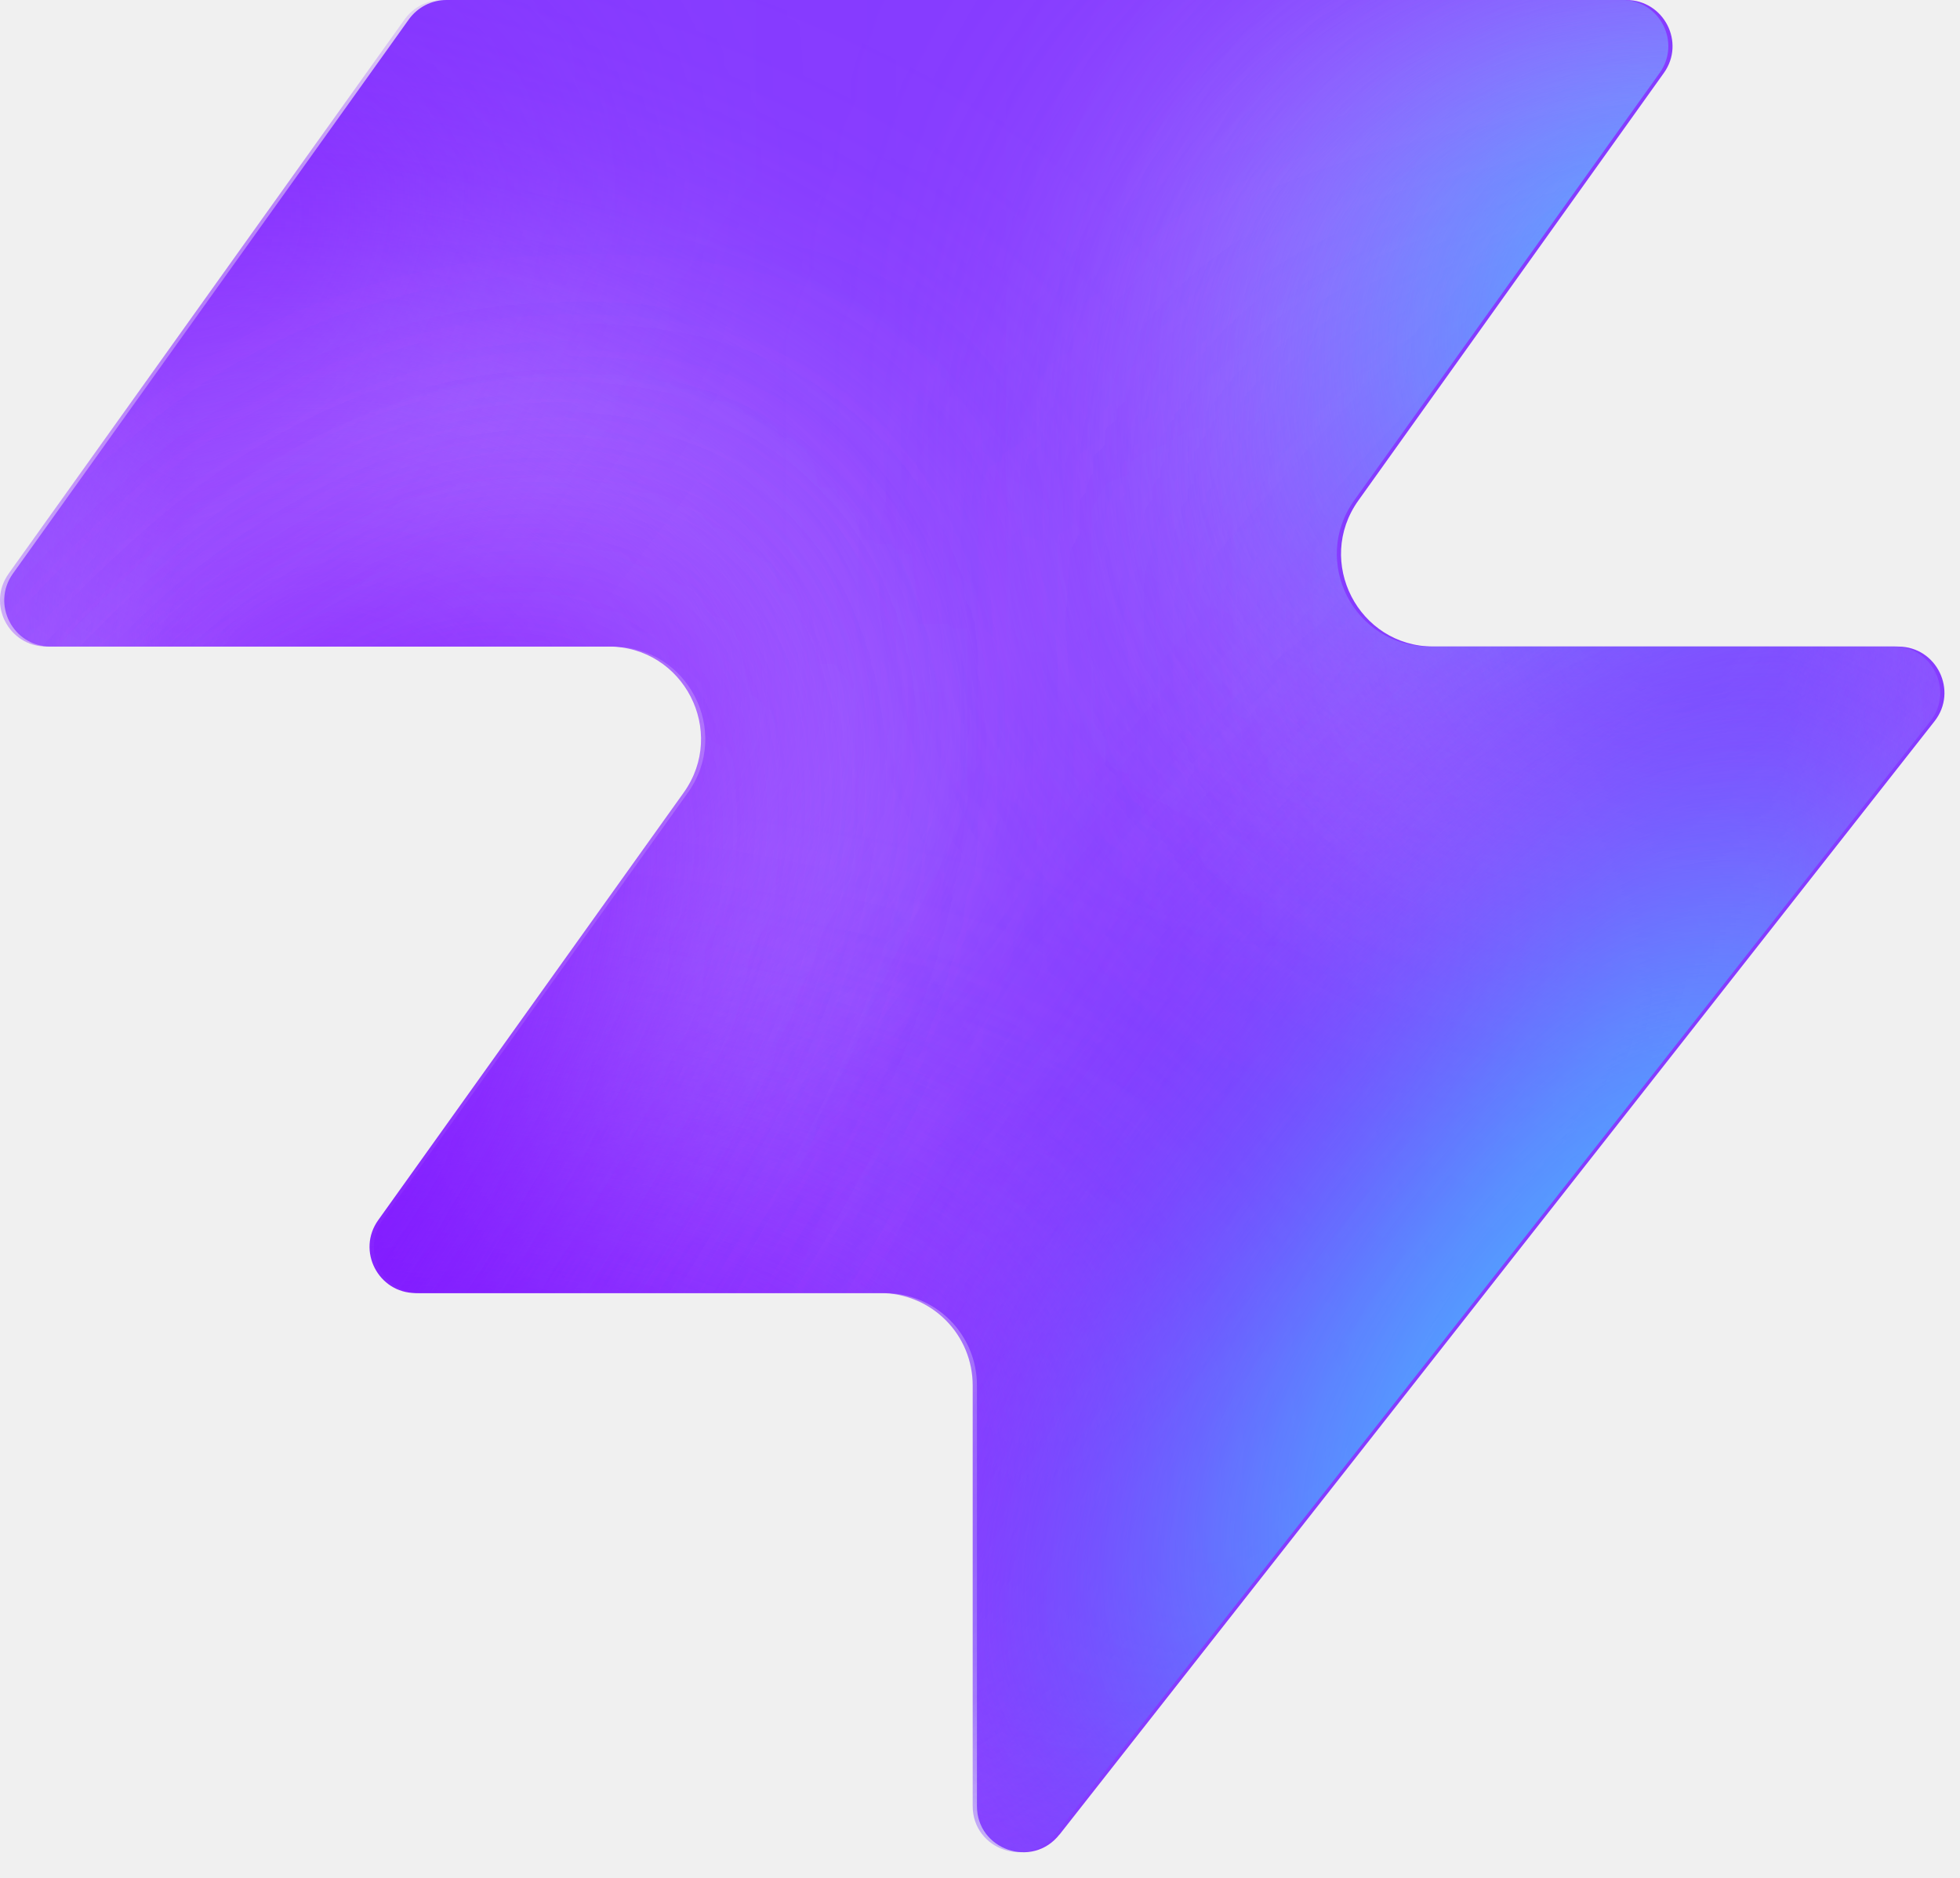
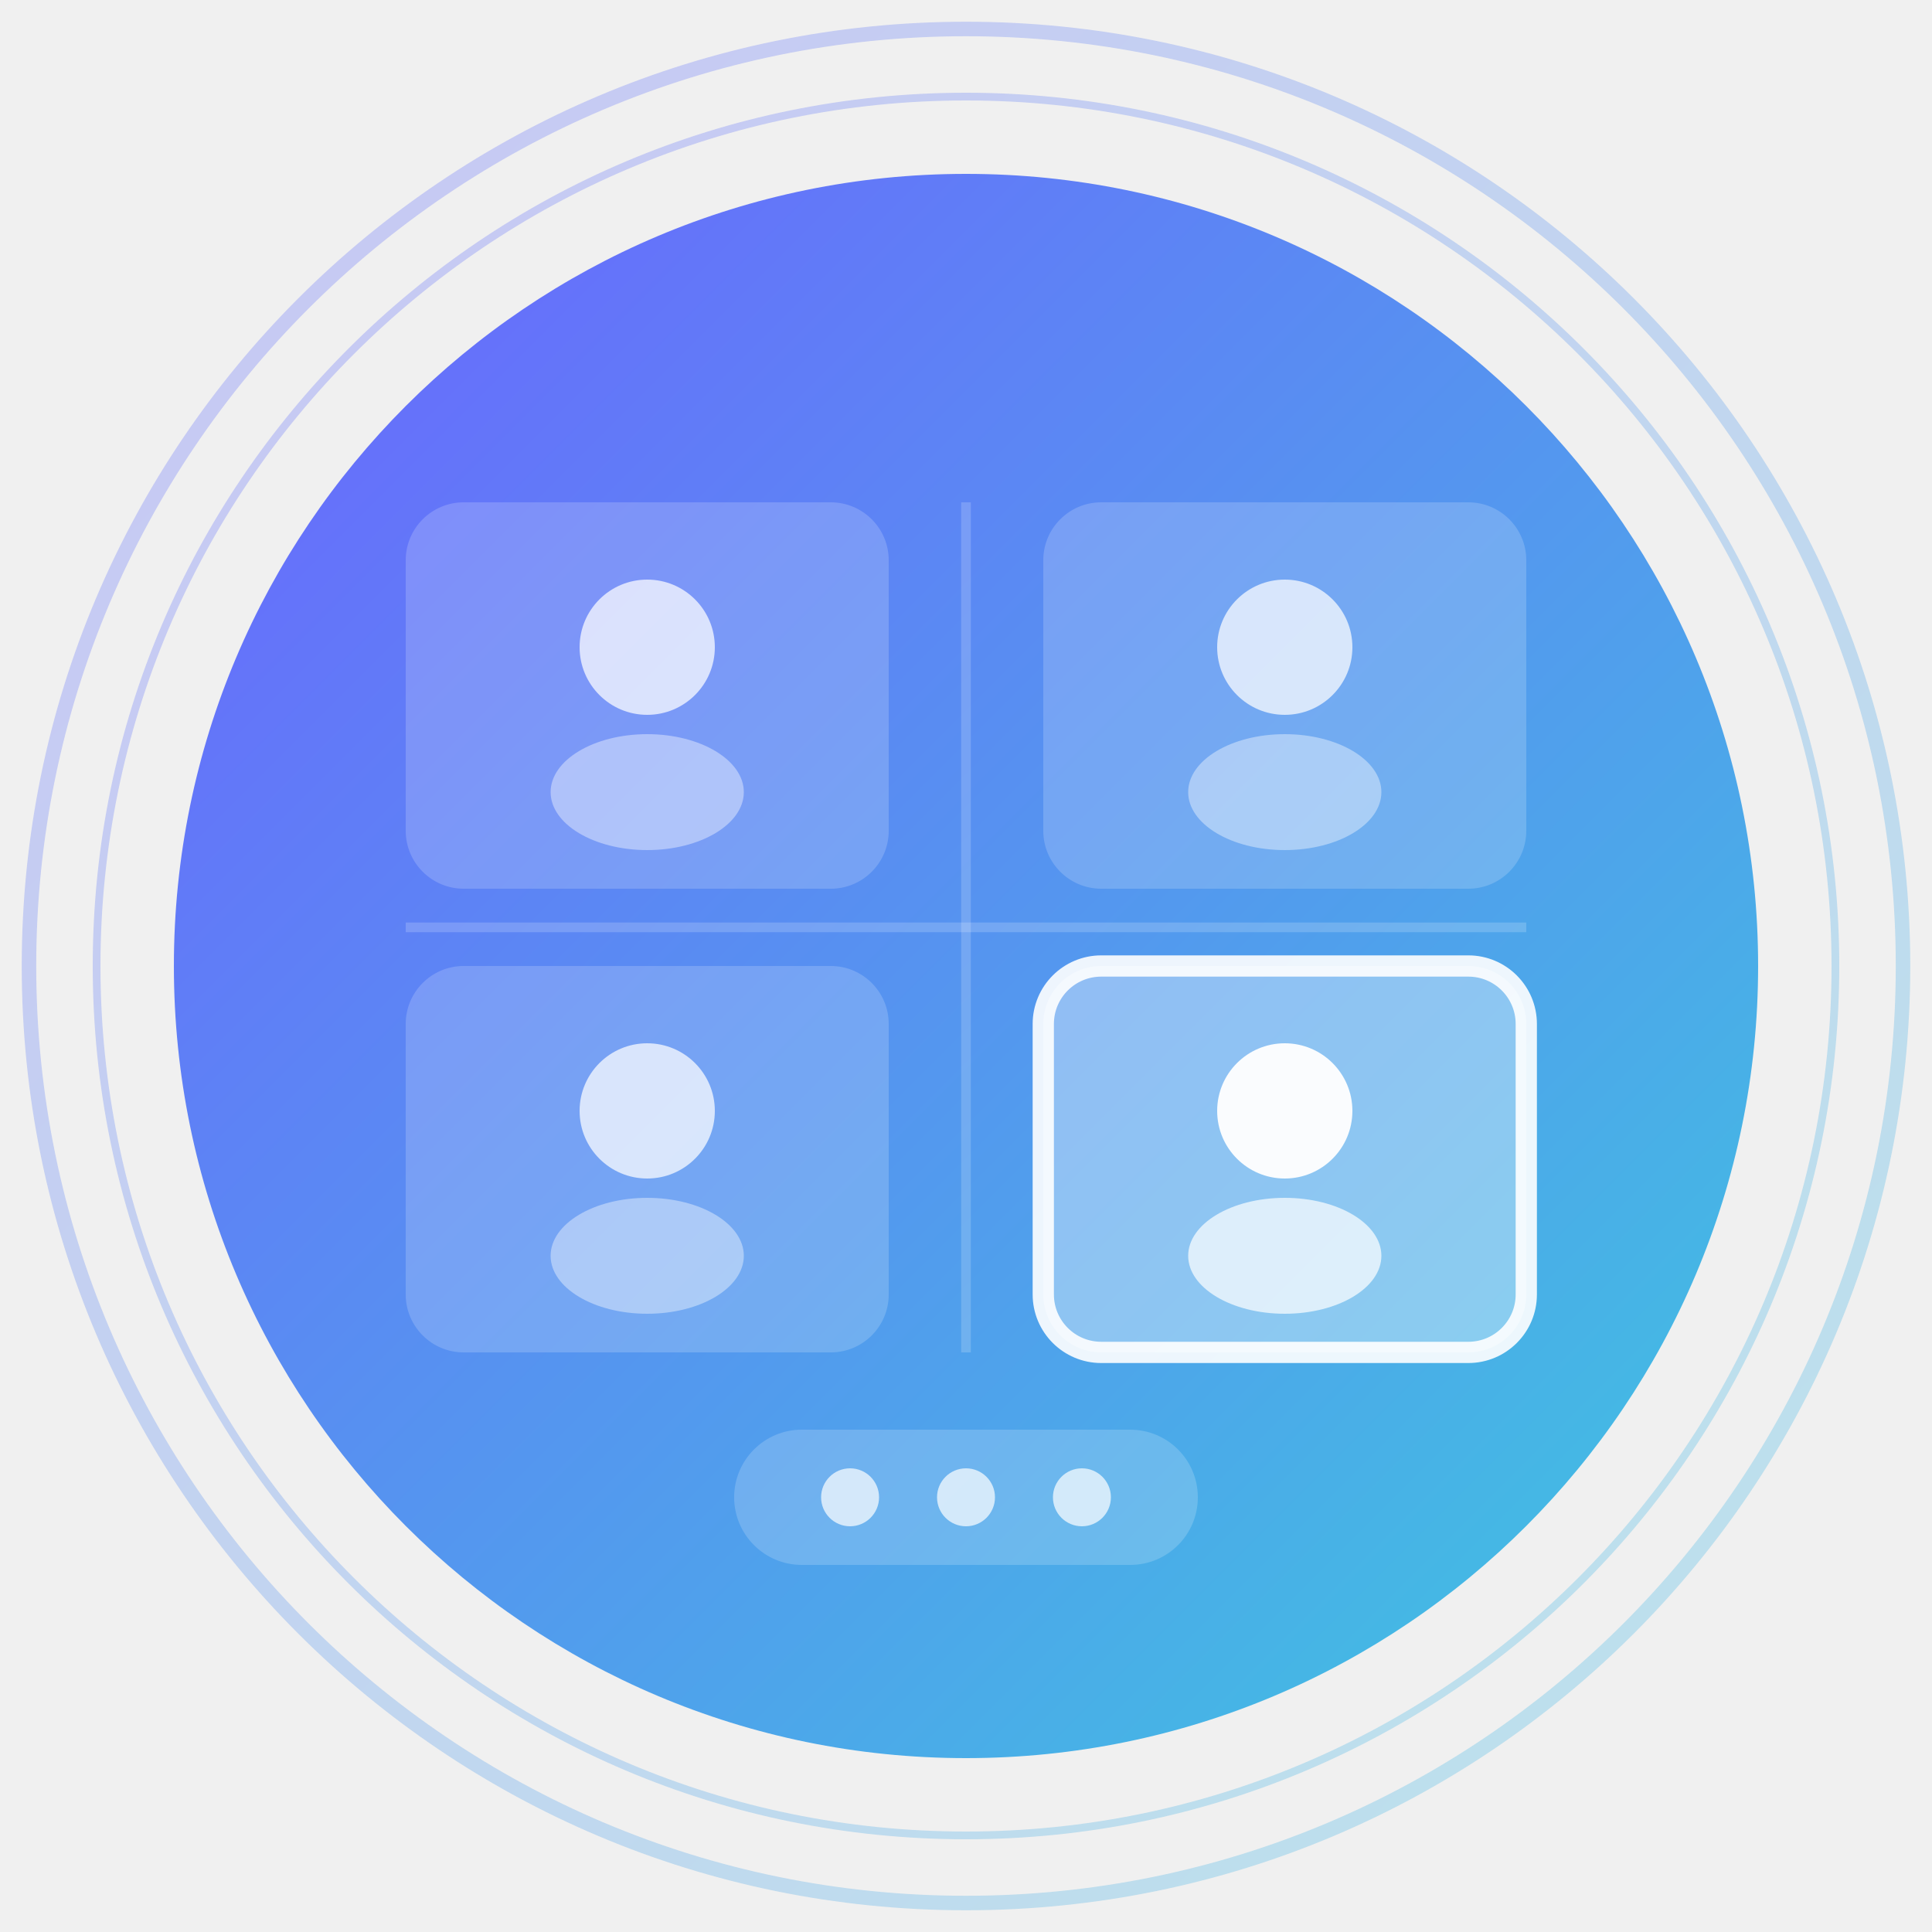
- <svg xmlns="http://www.w3.org/2000/svg" width="48" height="46" fill="none" viewBox="0 0 48 46">
-   <path fill="#863bff" d="M25.946 44.938c-.664.845-2.021.375-2.021-.698V33.937a2.26 2.26 0 0 0-2.262-2.262H10.287c-.92 0-1.456-1.04-.92-1.788l7.48-10.471c1.07-1.497 0-3.578-1.842-3.578H1.237c-.92 0-1.456-1.04-.92-1.788L10.013.474c.214-.297.556-.474.92-.474h28.894c.92 0 1.456 1.04.92 1.788l-7.48 10.471c-1.07 1.498 0 3.579 1.842 3.579h11.377c.943 0 1.473 1.088.89 1.83L25.947 44.94z" style="fill:#863bff;fill:color(display-p3 .525 .23 1);fill-opacity:1" />
-   <mask id="a" width="48" height="46" x="0" y="0" maskUnits="userSpaceOnUse" style="mask-type:alpha">
-     <path fill="#000" d="M25.842 44.938c-.664.844-2.021.375-2.021-.698V33.937a2.26 2.26 0 0 0-2.262-2.262H10.183c-.92 0-1.456-1.04-.92-1.788l7.48-10.471c1.07-1.498 0-3.579-1.842-3.579H1.133c-.92 0-1.456-1.04-.92-1.787L9.91.473c.214-.297.556-.474.92-.474h28.894c.92 0 1.456 1.04.92 1.788l-7.48 10.471c-1.07 1.498 0 3.578 1.842 3.578h11.377c.943 0 1.473 1.088.89 1.832L25.843 44.94z" style="fill:#000;fill-opacity:1" />
-   </mask>
-   <g mask="url(#a)">
-     <g filter="url(#b)">
-       <ellipse cx="5.508" cy="14.704" fill="#ede6ff" rx="5.508" ry="14.704" style="fill:#ede6ff;fill:color(display-p3 .927 .903 1);fill-opacity:1" transform="matrix(.00324 1 1 -.00324 -4.47 31.516)" />
-     </g>
-     <g filter="url(#c)">
-       <ellipse cx="10.399" cy="29.851" fill="#ede6ff" rx="10.399" ry="29.851" style="fill:#ede6ff;fill:color(display-p3 .927 .903 1);fill-opacity:1" transform="matrix(.00324 1 1 -.00324 -39.328 7.883)" />
-     </g>
-     <g filter="url(#d)">
-       <ellipse cx="5.508" cy="30.487" fill="#7e14ff" rx="5.508" ry="30.487" style="fill:#7e14ff;fill:color(display-p3 .492 .077 1);fill-opacity:1" transform="rotate(89.814 -25.913 -14.639)scale(1 -1)" />
-     </g>
-     <g filter="url(#e)">
-       <ellipse cx="5.508" cy="30.599" fill="#7e14ff" rx="5.508" ry="30.599" style="fill:#7e14ff;fill:color(display-p3 .492 .077 1);fill-opacity:1" transform="rotate(89.814 -32.644 -3.334)scale(1 -1)" />
-     </g>
-     <g filter="url(#f)">
-       <ellipse cx="5.508" cy="30.599" fill="#7e14ff" rx="5.508" ry="30.599" style="fill:#7e14ff;fill:color(display-p3 .492 .077 1);fill-opacity:1" transform="matrix(.00324 1 1 -.00324 -34.34 30.47)" />
-     </g>
-     <g filter="url(#g)">
-       <ellipse cx="14.072" cy="22.078" fill="#ede6ff" rx="14.072" ry="22.078" style="fill:#ede6ff;fill:color(display-p3 .927 .903 1);fill-opacity:1" transform="rotate(93.35 24.506 48.493)scale(-1 1)" />
-     </g>
-     <g filter="url(#h)">
-       <ellipse cx="3.47" cy="21.501" fill="#7e14ff" rx="3.47" ry="21.501" style="fill:#7e14ff;fill:color(display-p3 .492 .077 1);fill-opacity:1" transform="rotate(89.009 28.708 47.59)scale(-1 1)" />
-     </g>
-     <g filter="url(#i)">
-       <ellipse cx="3.47" cy="21.501" fill="#7e14ff" rx="3.47" ry="21.501" style="fill:#7e14ff;fill:color(display-p3 .492 .077 1);fill-opacity:1" transform="rotate(89.009 28.708 47.59)scale(-1 1)" />
-     </g>
-     <g filter="url(#j)">
-       <ellipse cx=".387" cy="8.972" fill="#7e14ff" rx="4.407" ry="29.108" style="fill:#7e14ff;fill:color(display-p3 .492 .077 1);fill-opacity:1" transform="rotate(39.51 .387 8.972)" />
-     </g>
-     <g filter="url(#k)">
-       <ellipse cx="47.523" cy="-6.092" fill="#7e14ff" rx="4.407" ry="29.108" style="fill:#7e14ff;fill:color(display-p3 .492 .077 1);fill-opacity:1" transform="rotate(37.892 47.523 -6.092)" />
-     </g>
-     <g filter="url(#l)">
-       <ellipse cx="41.412" cy="6.333" fill="#47bfff" rx="5.971" ry="9.665" style="fill:#47bfff;fill:color(display-p3 .28 .748 1);fill-opacity:1" transform="rotate(37.892 41.412 6.333)" />
-     </g>
-     <g filter="url(#m)">
-       <ellipse cx="-1.879" cy="38.332" fill="#7e14ff" rx="4.407" ry="29.108" style="fill:#7e14ff;fill:color(display-p3 .492 .077 1);fill-opacity:1" transform="rotate(37.892 -1.88 38.332)" />
-     </g>
-     <g filter="url(#n)">
-       <ellipse cx="-1.879" cy="38.332" fill="#7e14ff" rx="4.407" ry="29.108" style="fill:#7e14ff;fill:color(display-p3 .492 .077 1);fill-opacity:1" transform="rotate(37.892 -1.88 38.332)" />
-     </g>
-     <g filter="url(#o)">
-       <ellipse cx="35.651" cy="29.907" fill="#7e14ff" rx="4.407" ry="29.108" style="fill:#7e14ff;fill:color(display-p3 .492 .077 1);fill-opacity:1" transform="rotate(37.892 35.651 29.907)" />
-     </g>
-     <g filter="url(#p)">
-       <ellipse cx="38.418" cy="32.4" fill="#47bfff" rx="5.971" ry="15.297" style="fill:#47bfff;fill:color(display-p3 .28 .748 1);fill-opacity:1" transform="rotate(37.892 38.418 32.4)" />
-     </g>
-   </g>
+ <svg xmlns="http://www.w3.org/2000/svg" width="200" height="200" viewBox="0 0 200 200" role="img">
  <defs>
-     <filter id="b" width="60.045" height="41.654" x="-19.77" y="16.149" color-interpolation-filters="sRGB" filterUnits="userSpaceOnUse">
-       <feFlood flood-opacity="0" result="BackgroundImageFix" />
-       <feBlend in="SourceGraphic" in2="BackgroundImageFix" result="shape" />
-       <feGaussianBlur result="effect1_foregroundBlur_2002_17158" stdDeviation="7.659" />
-     </filter>
-     <filter id="c" width="90.34" height="51.437" x="-54.613" y="-7.533" color-interpolation-filters="sRGB" filterUnits="userSpaceOnUse">
-       <feFlood flood-opacity="0" result="BackgroundImageFix" />
-       <feBlend in="SourceGraphic" in2="BackgroundImageFix" result="shape" />
-       <feGaussianBlur result="effect1_foregroundBlur_2002_17158" stdDeviation="7.659" />
-     </filter>
-     <filter id="d" width="79.355" height="29.4" x="-49.64" y="2.03" color-interpolation-filters="sRGB" filterUnits="userSpaceOnUse">
-       <feFlood flood-opacity="0" result="BackgroundImageFix" />
-       <feBlend in="SourceGraphic" in2="BackgroundImageFix" result="shape" />
-       <feGaussianBlur result="effect1_foregroundBlur_2002_17158" stdDeviation="4.596" />
-     </filter>
-     <filter id="e" width="79.579" height="29.4" x="-45.045" y="20.029" color-interpolation-filters="sRGB" filterUnits="userSpaceOnUse">
-       <feFlood flood-opacity="0" result="BackgroundImageFix" />
-       <feBlend in="SourceGraphic" in2="BackgroundImageFix" result="shape" />
-       <feGaussianBlur result="effect1_foregroundBlur_2002_17158" stdDeviation="4.596" />
-     </filter>
-     <filter id="f" width="79.579" height="29.4" x="-43.513" y="21.178" color-interpolation-filters="sRGB" filterUnits="userSpaceOnUse">
-       <feFlood flood-opacity="0" result="BackgroundImageFix" />
-       <feBlend in="SourceGraphic" in2="BackgroundImageFix" result="shape" />
-       <feGaussianBlur result="effect1_foregroundBlur_2002_17158" stdDeviation="4.596" />
-     </filter>
-     <filter id="g" width="74.749" height="58.852" x="15.756" y="-17.901" color-interpolation-filters="sRGB" filterUnits="userSpaceOnUse">
-       <feFlood flood-opacity="0" result="BackgroundImageFix" />
-       <feBlend in="SourceGraphic" in2="BackgroundImageFix" result="shape" />
-       <feGaussianBlur result="effect1_foregroundBlur_2002_17158" stdDeviation="7.659" />
-     </filter>
-     <filter id="h" width="61.377" height="25.362" x="23.548" y="2.284" color-interpolation-filters="sRGB" filterUnits="userSpaceOnUse">
-       <feFlood flood-opacity="0" result="BackgroundImageFix" />
-       <feBlend in="SourceGraphic" in2="BackgroundImageFix" result="shape" />
-       <feGaussianBlur result="effect1_foregroundBlur_2002_17158" stdDeviation="4.596" />
-     </filter>
-     <filter id="i" width="61.377" height="25.362" x="23.548" y="2.284" color-interpolation-filters="sRGB" filterUnits="userSpaceOnUse">
-       <feFlood flood-opacity="0" result="BackgroundImageFix" />
-       <feBlend in="SourceGraphic" in2="BackgroundImageFix" result="shape" />
-       <feGaussianBlur result="effect1_foregroundBlur_2002_17158" stdDeviation="4.596" />
-     </filter>
-     <filter id="j" width="56.045" height="63.649" x="-27.636" y="-22.853" color-interpolation-filters="sRGB" filterUnits="userSpaceOnUse">
-       <feFlood flood-opacity="0" result="BackgroundImageFix" />
-       <feBlend in="SourceGraphic" in2="BackgroundImageFix" result="shape" />
-       <feGaussianBlur result="effect1_foregroundBlur_2002_17158" stdDeviation="4.596" />
-     </filter>
-     <filter id="k" width="54.814" height="64.646" x="20.116" y="-38.415" color-interpolation-filters="sRGB" filterUnits="userSpaceOnUse">
-       <feFlood flood-opacity="0" result="BackgroundImageFix" />
-       <feBlend in="SourceGraphic" in2="BackgroundImageFix" result="shape" />
-       <feGaussianBlur result="effect1_foregroundBlur_2002_17158" stdDeviation="4.596" />
-     </filter>
-     <filter id="l" width="33.541" height="35.313" x="24.641" y="-11.323" color-interpolation-filters="sRGB" filterUnits="userSpaceOnUse">
-       <feFlood flood-opacity="0" result="BackgroundImageFix" />
-       <feBlend in="SourceGraphic" in2="BackgroundImageFix" result="shape" />
-       <feGaussianBlur result="effect1_foregroundBlur_2002_17158" stdDeviation="4.596" />
-     </filter>
-     <filter id="m" width="54.814" height="64.646" x="-29.286" y="6.009" color-interpolation-filters="sRGB" filterUnits="userSpaceOnUse">
-       <feFlood flood-opacity="0" result="BackgroundImageFix" />
-       <feBlend in="SourceGraphic" in2="BackgroundImageFix" result="shape" />
-       <feGaussianBlur result="effect1_foregroundBlur_2002_17158" stdDeviation="4.596" />
-     </filter>
-     <filter id="n" width="54.814" height="64.646" x="-29.286" y="6.009" color-interpolation-filters="sRGB" filterUnits="userSpaceOnUse">
-       <feFlood flood-opacity="0" result="BackgroundImageFix" />
-       <feBlend in="SourceGraphic" in2="BackgroundImageFix" result="shape" />
-       <feGaussianBlur result="effect1_foregroundBlur_2002_17158" stdDeviation="4.596" />
-     </filter>
-     <filter id="o" width="54.814" height="64.646" x="8.244" y="-2.416" color-interpolation-filters="sRGB" filterUnits="userSpaceOnUse">
-       <feFlood flood-opacity="0" result="BackgroundImageFix" />
-       <feBlend in="SourceGraphic" in2="BackgroundImageFix" result="shape" />
-       <feGaussianBlur result="effect1_foregroundBlur_2002_17158" stdDeviation="4.596" />
-     </filter>
-     <filter id="p" width="39.409" height="43.623" x="18.713" y="10.588" color-interpolation-filters="sRGB" filterUnits="userSpaceOnUse">
-       <feFlood flood-opacity="0" result="BackgroundImageFix" />
-       <feBlend in="SourceGraphic" in2="BackgroundImageFix" result="shape" />
-       <feGaussianBlur result="effect1_foregroundBlur_2002_17158" stdDeviation="4.596" />
-     </filter>
+     <linearGradient id="bgGrad" x1="0%" y1="0%" x2="100%" y2="100%">
+       <stop offset="0%" stop-color="#6C63FF" />
+       <stop offset="100%" stop-color="#3EC6E0" />
+     </linearGradient>
+     <linearGradient id="ringGrad" x1="0%" y1="0%" x2="100%" y2="100%">
+       <stop offset="0%" stop-color="#6C63FF" stop-opacity="0.3" />
+       <stop offset="100%" stop-color="#3EC6E0" stop-opacity="0.3" />
+     </linearGradient>
  </defs>
+   <circle cx="100" cy="100" r="97" fill="none" stroke="url(#ringGrad)" stroke-width="1.5" />
+   <circle cx="100" cy="100" r="90" fill="none" stroke="url(#ringGrad)" stroke-width="0.8" />
+   <circle cx="100" cy="100" r="82" fill="url(#bgGrad)" />
+   <rect x="42" y="52" width="50" height="40" rx="6" fill="white" fill-opacity="0.18" />
+   <rect x="108" y="52" width="50" height="40" rx="6" fill="white" fill-opacity="0.18" />
+   <rect x="42" y="100" width="50" height="40" rx="6" fill="white" fill-opacity="0.18" />
+   <rect x="108" y="100" width="50" height="40" rx="6" fill="white" fill-opacity="0.36" />
+   <line x1="100" y1="52" x2="100" y2="140" stroke="white" stroke-width="1" stroke-opacity="0.18" />
+   <line x1="42" y1="96" x2="158" y2="96" stroke="white" stroke-width="1" stroke-opacity="0.18" />
+   <circle cx="67" cy="67" r="7" fill="white" fill-opacity="0.72" />
+   <ellipse cx="67" cy="82" rx="10" ry="6" fill="white" fill-opacity="0.4" />
+   <circle cx="133" cy="67" r="7" fill="white" fill-opacity="0.72" />
+   <ellipse cx="133" cy="82" rx="10" ry="6" fill="white" fill-opacity="0.4" />
+   <circle cx="67" cy="115" r="7" fill="white" fill-opacity="0.72" />
+   <ellipse cx="67" cy="130" rx="10" ry="6" fill="white" fill-opacity="0.4" />
+   <circle cx="133" cy="115" r="7" fill="white" fill-opacity="0.95" />
+   <ellipse cx="133" cy="130" rx="10" ry="6" fill="white" fill-opacity="0.7" />
+   <rect x="108" y="100" width="50" height="40" rx="6" fill="none" stroke="white" stroke-width="2.2" stroke-opacity="0.9" />
+   <rect x="76" y="148" width="48" height="14" rx="7" fill="white" fill-opacity="0.18" />
+   <circle cx="88" cy="155" r="3" fill="white" fill-opacity="0.7" />
+   <circle cx="100" cy="155" r="3" fill="white" fill-opacity="0.7" />
+   <circle cx="112" cy="155" r="3" fill="white" fill-opacity="0.7" />
</svg>
